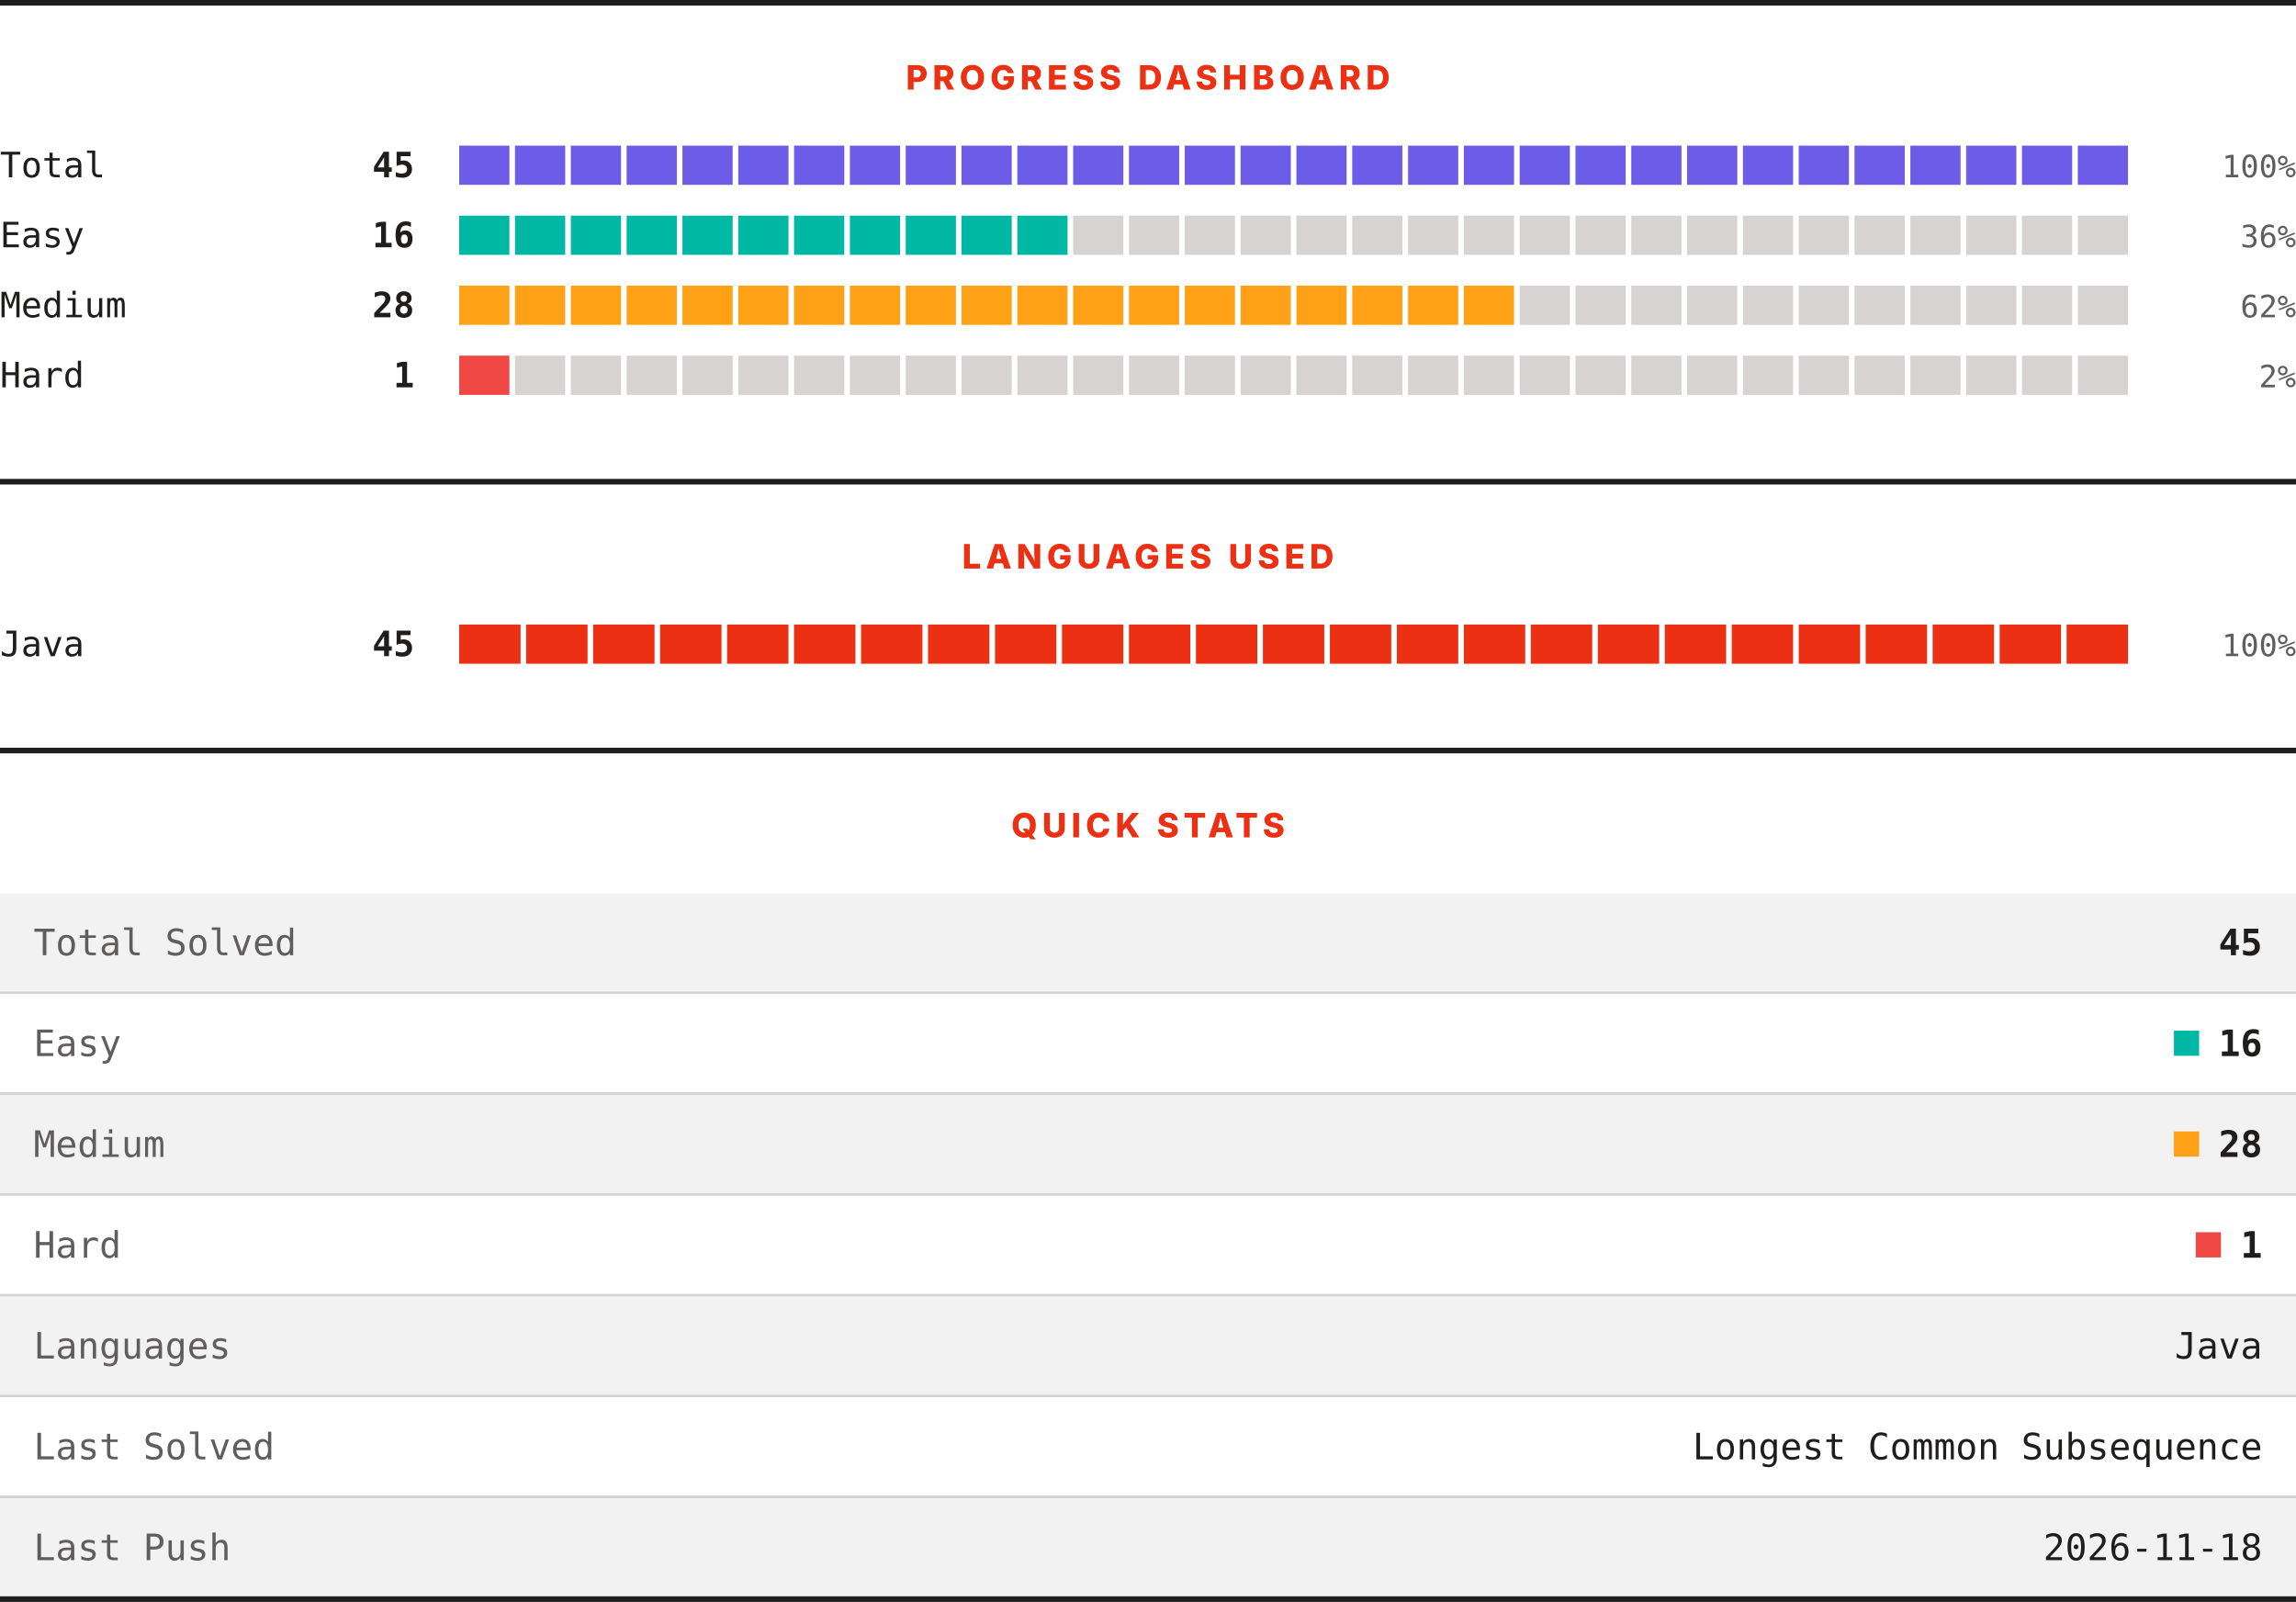
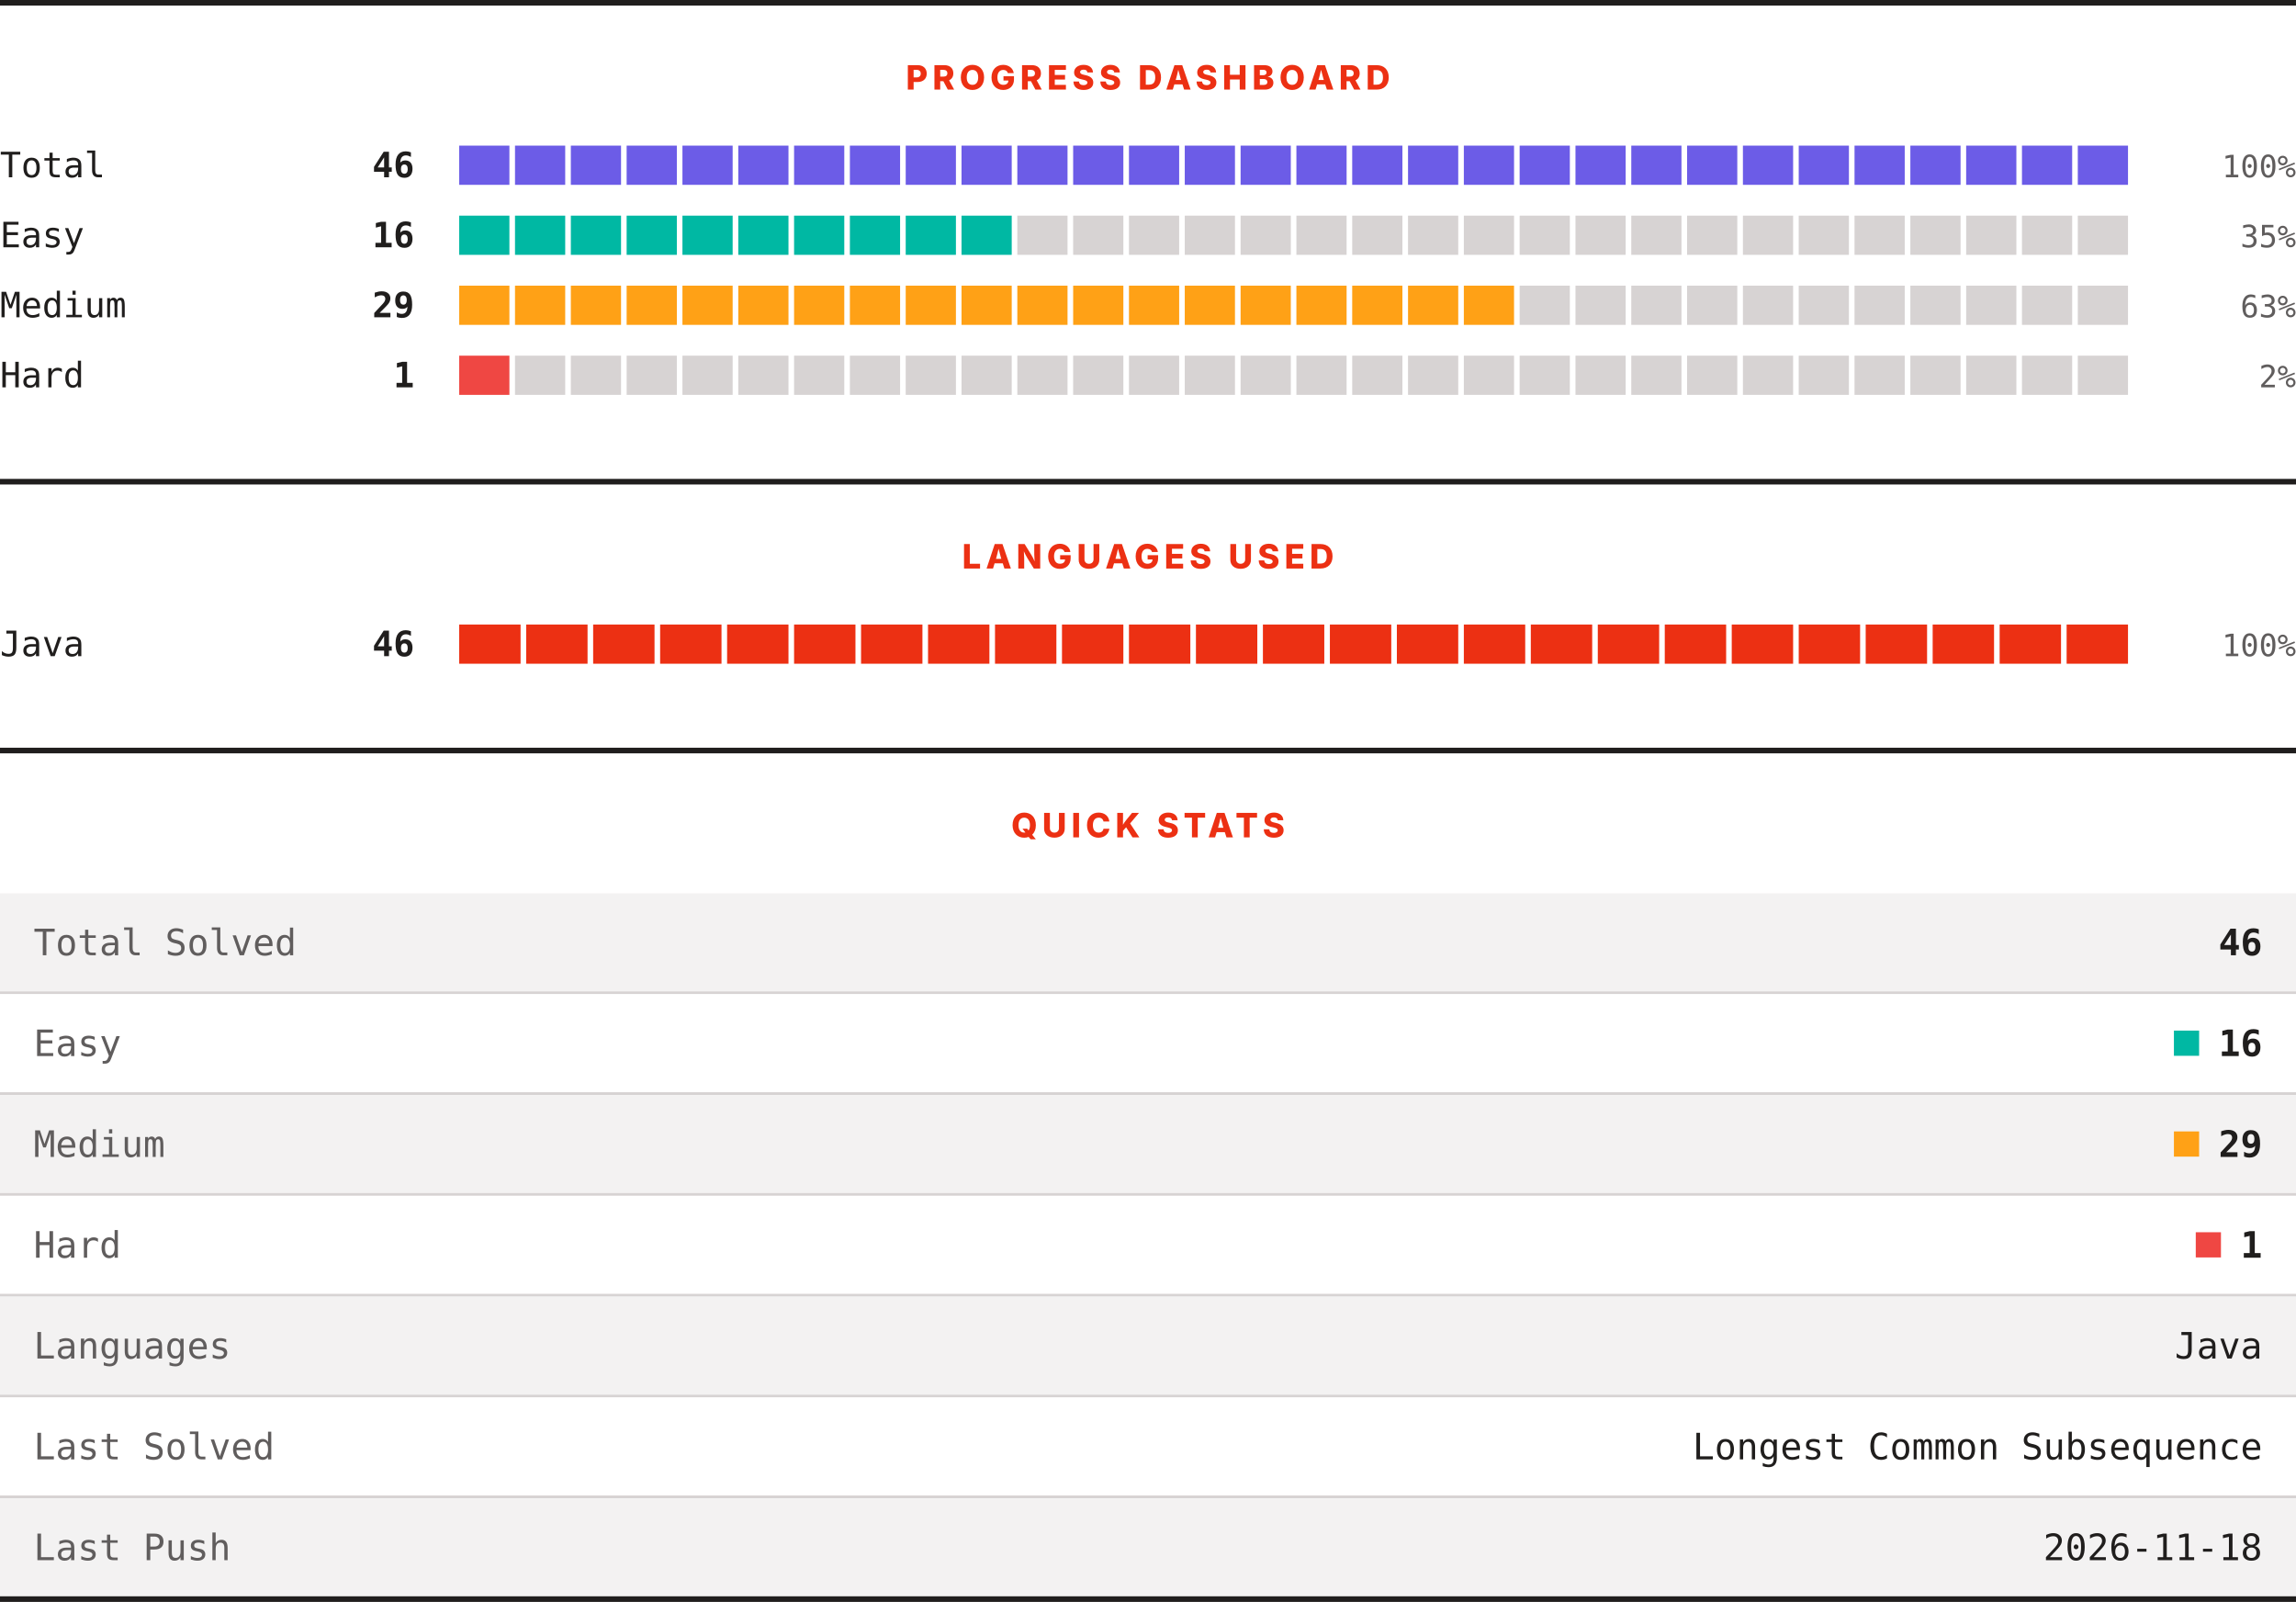
<svg xmlns="http://www.w3.org/2000/svg" width="820" height="572" viewBox="0 0 820 572" role="img" aria-label="LeetCode progress, languages and quick stats">
  <rect width="820" height="572" fill="#ffffff" />
  <rect x="0" y="0" width="820" height="2" fill="#201e1d" />
  <text x="410" y="32" text-anchor="middle" font-family="Archivo, system-ui, -apple-system, Segoe UI, sans-serif" font-size="12" font-weight="800" letter-spacing="1.68" fill="#ec3013">PROGRESS DASHBOARD</text>
  <text x="0" y="63.3" font-family="ui-monospace, SFMono-Regular, Menlo, Consolas, monospace" font-size="12.5" fill="#201e1d">Total</text>
-   <text x="148" y="63.3" text-anchor="end" font-family="ui-monospace, SFMono-Regular, Menlo, Consolas, monospace" font-size="12.5" font-weight="700" fill="#201e1d">45</text>
+   <text x="148" y="63.3" text-anchor="end" font-family="ui-monospace, SFMono-Regular, Menlo, Consolas, monospace" font-size="12.5" font-weight="700" fill="#201e1d">46</text>
  <rect x="164.00" y="52" width="17.93" height="14" fill="#6c5ce7" />
  <rect x="183.93" y="52" width="17.93" height="14" fill="#6c5ce7" />
  <rect x="203.87" y="52" width="17.93" height="14" fill="#6c5ce7" />
  <rect x="223.80" y="52" width="17.93" height="14" fill="#6c5ce7" />
  <rect x="243.73" y="52" width="17.93" height="14" fill="#6c5ce7" />
  <rect x="263.67" y="52" width="17.93" height="14" fill="#6c5ce7" />
  <rect x="283.60" y="52" width="17.93" height="14" fill="#6c5ce7" />
  <rect x="303.53" y="52" width="17.93" height="14" fill="#6c5ce7" />
  <rect x="323.47" y="52" width="17.93" height="14" fill="#6c5ce7" />
  <rect x="343.40" y="52" width="17.93" height="14" fill="#6c5ce7" />
  <rect x="363.33" y="52" width="17.93" height="14" fill="#6c5ce7" />
  <rect x="383.27" y="52" width="17.93" height="14" fill="#6c5ce7" />
  <rect x="403.20" y="52" width="17.93" height="14" fill="#6c5ce7" />
  <rect x="423.13" y="52" width="17.93" height="14" fill="#6c5ce7" />
  <rect x="443.07" y="52" width="17.93" height="14" fill="#6c5ce7" />
  <rect x="463.00" y="52" width="17.93" height="14" fill="#6c5ce7" />
  <rect x="482.93" y="52" width="17.93" height="14" fill="#6c5ce7" />
  <rect x="502.87" y="52" width="17.93" height="14" fill="#6c5ce7" />
  <rect x="522.80" y="52" width="17.93" height="14" fill="#6c5ce7" />
  <rect x="542.73" y="52" width="17.93" height="14" fill="#6c5ce7" />
  <rect x="562.67" y="52" width="17.93" height="14" fill="#6c5ce7" />
  <rect x="582.60" y="52" width="17.93" height="14" fill="#6c5ce7" />
  <rect x="602.53" y="52" width="17.93" height="14" fill="#6c5ce7" />
  <rect x="622.47" y="52" width="17.93" height="14" fill="#6c5ce7" />
  <rect x="642.40" y="52" width="17.93" height="14" fill="#6c5ce7" />
  <rect x="662.33" y="52" width="17.93" height="14" fill="#6c5ce7" />
  <rect x="682.27" y="52" width="17.93" height="14" fill="#6c5ce7" />
  <rect x="702.20" y="52" width="17.93" height="14" fill="#6c5ce7" />
  <rect x="722.13" y="52" width="17.93" height="14" fill="#6c5ce7" />
  <rect x="742.07" y="52" width="17.93" height="14" fill="#6c5ce7" />
  <text x="820" y="63.3" text-anchor="end" font-family="ui-monospace, SFMono-Regular, Menlo, Consolas, monospace" font-size="11" fill="#605d5d">100%</text>
  <text x="0" y="88.3" font-family="ui-monospace, SFMono-Regular, Menlo, Consolas, monospace" font-size="12.5" fill="#201e1d">Easy</text>
  <text x="148" y="88.3" text-anchor="end" font-family="ui-monospace, SFMono-Regular, Menlo, Consolas, monospace" font-size="12.5" font-weight="700" fill="#201e1d">16</text>
  <rect x="164.00" y="77" width="17.93" height="14" fill="#00b8a3" />
  <rect x="183.93" y="77" width="17.93" height="14" fill="#00b8a3" />
  <rect x="203.87" y="77" width="17.93" height="14" fill="#00b8a3" />
  <rect x="223.80" y="77" width="17.93" height="14" fill="#00b8a3" />
  <rect x="243.73" y="77" width="17.93" height="14" fill="#00b8a3" />
  <rect x="263.67" y="77" width="17.93" height="14" fill="#00b8a3" />
  <rect x="283.60" y="77" width="17.93" height="14" fill="#00b8a3" />
  <rect x="303.53" y="77" width="17.93" height="14" fill="#00b8a3" />
  <rect x="323.47" y="77" width="17.93" height="14" fill="#00b8a3" />
  <rect x="343.40" y="77" width="17.93" height="14" fill="#00b8a3" />
-   <rect x="363.33" y="77" width="17.93" height="14" fill="#00b8a3" />
+   <rect x="363.33" y="77" width="17.93" height="14" fill="#d7d3d3" />
  <rect x="383.27" y="77" width="17.93" height="14" fill="#d7d3d3" />
  <rect x="403.20" y="77" width="17.93" height="14" fill="#d7d3d3" />
  <rect x="423.13" y="77" width="17.93" height="14" fill="#d7d3d3" />
  <rect x="443.07" y="77" width="17.93" height="14" fill="#d7d3d3" />
  <rect x="463.00" y="77" width="17.93" height="14" fill="#d7d3d3" />
  <rect x="482.93" y="77" width="17.93" height="14" fill="#d7d3d3" />
  <rect x="502.87" y="77" width="17.93" height="14" fill="#d7d3d3" />
  <rect x="522.80" y="77" width="17.93" height="14" fill="#d7d3d3" />
  <rect x="542.73" y="77" width="17.93" height="14" fill="#d7d3d3" />
  <rect x="562.67" y="77" width="17.93" height="14" fill="#d7d3d3" />
  <rect x="582.60" y="77" width="17.93" height="14" fill="#d7d3d3" />
  <rect x="602.53" y="77" width="17.93" height="14" fill="#d7d3d3" />
  <rect x="622.47" y="77" width="17.93" height="14" fill="#d7d3d3" />
  <rect x="642.40" y="77" width="17.93" height="14" fill="#d7d3d3" />
  <rect x="662.33" y="77" width="17.93" height="14" fill="#d7d3d3" />
  <rect x="682.27" y="77" width="17.93" height="14" fill="#d7d3d3" />
  <rect x="702.20" y="77" width="17.93" height="14" fill="#d7d3d3" />
  <rect x="722.13" y="77" width="17.93" height="14" fill="#d7d3d3" />
  <rect x="742.07" y="77" width="17.93" height="14" fill="#d7d3d3" />
-   <text x="820" y="88.3" text-anchor="end" font-family="ui-monospace, SFMono-Regular, Menlo, Consolas, monospace" font-size="11" fill="#605d5d">36%</text>
+   <text x="820" y="88.3" text-anchor="end" font-family="ui-monospace, SFMono-Regular, Menlo, Consolas, monospace" font-size="11" fill="#605d5d">35%</text>
  <text x="0" y="113.3" font-family="ui-monospace, SFMono-Regular, Menlo, Consolas, monospace" font-size="12.5" fill="#201e1d">Medium</text>
-   <text x="148" y="113.3" text-anchor="end" font-family="ui-monospace, SFMono-Regular, Menlo, Consolas, monospace" font-size="12.5" font-weight="700" fill="#201e1d">28</text>
+   <text x="148" y="113.3" text-anchor="end" font-family="ui-monospace, SFMono-Regular, Menlo, Consolas, monospace" font-size="12.5" font-weight="700" fill="#201e1d">29</text>
  <rect x="164.00" y="102" width="17.93" height="14" fill="#ffa116" />
  <rect x="183.93" y="102" width="17.93" height="14" fill="#ffa116" />
  <rect x="203.87" y="102" width="17.93" height="14" fill="#ffa116" />
  <rect x="223.80" y="102" width="17.93" height="14" fill="#ffa116" />
  <rect x="243.73" y="102" width="17.93" height="14" fill="#ffa116" />
  <rect x="263.67" y="102" width="17.93" height="14" fill="#ffa116" />
  <rect x="283.60" y="102" width="17.93" height="14" fill="#ffa116" />
  <rect x="303.53" y="102" width="17.93" height="14" fill="#ffa116" />
  <rect x="323.47" y="102" width="17.93" height="14" fill="#ffa116" />
  <rect x="343.40" y="102" width="17.93" height="14" fill="#ffa116" />
  <rect x="363.33" y="102" width="17.93" height="14" fill="#ffa116" />
  <rect x="383.27" y="102" width="17.93" height="14" fill="#ffa116" />
  <rect x="403.20" y="102" width="17.93" height="14" fill="#ffa116" />
  <rect x="423.13" y="102" width="17.93" height="14" fill="#ffa116" />
  <rect x="443.07" y="102" width="17.93" height="14" fill="#ffa116" />
  <rect x="463.00" y="102" width="17.93" height="14" fill="#ffa116" />
  <rect x="482.93" y="102" width="17.93" height="14" fill="#ffa116" />
  <rect x="502.87" y="102" width="17.93" height="14" fill="#ffa116" />
  <rect x="522.80" y="102" width="17.93" height="14" fill="#ffa116" />
  <rect x="542.73" y="102" width="17.93" height="14" fill="#d7d3d3" />
  <rect x="562.67" y="102" width="17.93" height="14" fill="#d7d3d3" />
  <rect x="582.60" y="102" width="17.93" height="14" fill="#d7d3d3" />
  <rect x="602.53" y="102" width="17.93" height="14" fill="#d7d3d3" />
  <rect x="622.47" y="102" width="17.93" height="14" fill="#d7d3d3" />
  <rect x="642.40" y="102" width="17.93" height="14" fill="#d7d3d3" />
  <rect x="662.33" y="102" width="17.93" height="14" fill="#d7d3d3" />
  <rect x="682.27" y="102" width="17.93" height="14" fill="#d7d3d3" />
  <rect x="702.20" y="102" width="17.93" height="14" fill="#d7d3d3" />
  <rect x="722.13" y="102" width="17.93" height="14" fill="#d7d3d3" />
  <rect x="742.07" y="102" width="17.93" height="14" fill="#d7d3d3" />
-   <text x="820" y="113.3" text-anchor="end" font-family="ui-monospace, SFMono-Regular, Menlo, Consolas, monospace" font-size="11" fill="#605d5d">62%</text>
+   <text x="820" y="113.3" text-anchor="end" font-family="ui-monospace, SFMono-Regular, Menlo, Consolas, monospace" font-size="11" fill="#605d5d">63%</text>
  <text x="0" y="138.3" font-family="ui-monospace, SFMono-Regular, Menlo, Consolas, monospace" font-size="12.5" fill="#201e1d">Hard</text>
  <text x="148" y="138.3" text-anchor="end" font-family="ui-monospace, SFMono-Regular, Menlo, Consolas, monospace" font-size="12.5" font-weight="700" fill="#201e1d">1</text>
  <rect x="164.00" y="127" width="17.93" height="14" fill="#ef4743" />
  <rect x="183.93" y="127" width="17.93" height="14" fill="#d7d3d3" />
  <rect x="203.87" y="127" width="17.93" height="14" fill="#d7d3d3" />
  <rect x="223.80" y="127" width="17.93" height="14" fill="#d7d3d3" />
  <rect x="243.73" y="127" width="17.93" height="14" fill="#d7d3d3" />
  <rect x="263.67" y="127" width="17.93" height="14" fill="#d7d3d3" />
  <rect x="283.60" y="127" width="17.93" height="14" fill="#d7d3d3" />
  <rect x="303.53" y="127" width="17.93" height="14" fill="#d7d3d3" />
  <rect x="323.47" y="127" width="17.93" height="14" fill="#d7d3d3" />
  <rect x="343.40" y="127" width="17.93" height="14" fill="#d7d3d3" />
  <rect x="363.33" y="127" width="17.93" height="14" fill="#d7d3d3" />
  <rect x="383.27" y="127" width="17.93" height="14" fill="#d7d3d3" />
  <rect x="403.20" y="127" width="17.93" height="14" fill="#d7d3d3" />
  <rect x="423.13" y="127" width="17.93" height="14" fill="#d7d3d3" />
  <rect x="443.07" y="127" width="17.93" height="14" fill="#d7d3d3" />
  <rect x="463.00" y="127" width="17.93" height="14" fill="#d7d3d3" />
  <rect x="482.93" y="127" width="17.93" height="14" fill="#d7d3d3" />
  <rect x="502.87" y="127" width="17.93" height="14" fill="#d7d3d3" />
  <rect x="522.80" y="127" width="17.93" height="14" fill="#d7d3d3" />
  <rect x="542.73" y="127" width="17.93" height="14" fill="#d7d3d3" />
  <rect x="562.67" y="127" width="17.93" height="14" fill="#d7d3d3" />
  <rect x="582.60" y="127" width="17.93" height="14" fill="#d7d3d3" />
  <rect x="602.53" y="127" width="17.93" height="14" fill="#d7d3d3" />
  <rect x="622.47" y="127" width="17.93" height="14" fill="#d7d3d3" />
  <rect x="642.40" y="127" width="17.93" height="14" fill="#d7d3d3" />
  <rect x="662.33" y="127" width="17.93" height="14" fill="#d7d3d3" />
  <rect x="682.27" y="127" width="17.93" height="14" fill="#d7d3d3" />
  <rect x="702.20" y="127" width="17.93" height="14" fill="#d7d3d3" />
  <rect x="722.13" y="127" width="17.93" height="14" fill="#d7d3d3" />
  <rect x="742.07" y="127" width="17.93" height="14" fill="#d7d3d3" />
  <text x="820" y="138.3" text-anchor="end" font-family="ui-monospace, SFMono-Regular, Menlo, Consolas, monospace" font-size="11" fill="#605d5d">2%</text>
  <rect x="0" y="171" width="820" height="2" fill="#201e1d" />
  <text x="410" y="203" text-anchor="middle" font-family="Archivo, system-ui, -apple-system, Segoe UI, sans-serif" font-size="12" font-weight="800" letter-spacing="1.68" fill="#ec3013">LANGUAGES USED</text>
  <text x="0" y="234.3" font-family="ui-monospace, SFMono-Regular, Menlo, Consolas, monospace" font-size="12.5" fill="#201e1d">Java</text>
-   <text x="148" y="234.3" text-anchor="end" font-family="ui-monospace, SFMono-Regular, Menlo, Consolas, monospace" font-size="12.5" font-weight="700" fill="#201e1d">45</text>
+   <text x="148" y="234.3" text-anchor="end" font-family="ui-monospace, SFMono-Regular, Menlo, Consolas, monospace" font-size="12.5" font-weight="700" fill="#201e1d">46</text>
  <rect x="164.00" y="223" width="21.92" height="14" fill="#ec3013" />
  <rect x="187.92" y="223" width="21.92" height="14" fill="#ec3013" />
  <rect x="211.84" y="223" width="21.92" height="14" fill="#ec3013" />
  <rect x="235.76" y="223" width="21.92" height="14" fill="#ec3013" />
  <rect x="259.68" y="223" width="21.92" height="14" fill="#ec3013" />
  <rect x="283.60" y="223" width="21.92" height="14" fill="#ec3013" />
  <rect x="307.52" y="223" width="21.92" height="14" fill="#ec3013" />
  <rect x="331.44" y="223" width="21.92" height="14" fill="#ec3013" />
  <rect x="355.36" y="223" width="21.92" height="14" fill="#ec3013" />
  <rect x="379.28" y="223" width="21.92" height="14" fill="#ec3013" />
  <rect x="403.20" y="223" width="21.92" height="14" fill="#ec3013" />
  <rect x="427.12" y="223" width="21.92" height="14" fill="#ec3013" />
  <rect x="451.04" y="223" width="21.92" height="14" fill="#ec3013" />
  <rect x="474.96" y="223" width="21.92" height="14" fill="#ec3013" />
  <rect x="498.88" y="223" width="21.92" height="14" fill="#ec3013" />
  <rect x="522.80" y="223" width="21.92" height="14" fill="#ec3013" />
  <rect x="546.72" y="223" width="21.92" height="14" fill="#ec3013" />
  <rect x="570.64" y="223" width="21.92" height="14" fill="#ec3013" />
  <rect x="594.56" y="223" width="21.92" height="14" fill="#ec3013" />
  <rect x="618.48" y="223" width="21.92" height="14" fill="#ec3013" />
  <rect x="642.40" y="223" width="21.92" height="14" fill="#ec3013" />
  <rect x="666.32" y="223" width="21.92" height="14" fill="#ec3013" />
  <rect x="690.24" y="223" width="21.92" height="14" fill="#ec3013" />
  <rect x="714.16" y="223" width="21.92" height="14" fill="#ec3013" />
  <rect x="738.08" y="223" width="21.92" height="14" fill="#ec3013" />
  <text x="820" y="234.3" text-anchor="end" font-family="ui-monospace, SFMono-Regular, Menlo, Consolas, monospace" font-size="11" fill="#605d5d">100%</text>
  <rect x="0" y="267" width="820" height="2" fill="#201e1d" />
  <text x="410" y="299" text-anchor="middle" font-family="Archivo, system-ui, -apple-system, Segoe UI, sans-serif" font-size="12" font-weight="800" letter-spacing="1.68" fill="#ec3013">QUICK STATS</text>
  <rect x="0" y="319" width="820" height="35" fill="#f3f2f2" />
  <text x="12" y="341.1" font-family="ui-monospace, SFMono-Regular, Menlo, Consolas, monospace" font-size="13" fill="#605d5d">Total Solved</text>
-   <text x="808" y="341.1" text-anchor="end" font-family="ui-monospace, SFMono-Regular, Menlo, Consolas, monospace" font-size="13" font-weight="700" fill="#201e1d">45</text>
+   <text x="808" y="341.1" text-anchor="end" font-family="ui-monospace, SFMono-Regular, Menlo, Consolas, monospace" font-size="13" font-weight="700" fill="#201e1d">46</text>
  <rect x="0" y="354" width="820" height="1" fill="#d7d3d3" />
  <rect x="0" y="355" width="820" height="35" fill="#ffffff" />
  <text x="12" y="377.1" font-family="ui-monospace, SFMono-Regular, Menlo, Consolas, monospace" font-size="13" fill="#605d5d">Easy</text>
  <rect x="776.4" y="368" width="9" height="9" fill="#00b8a3" />
  <text x="808" y="377.1" text-anchor="end" font-family="ui-monospace, SFMono-Regular, Menlo, Consolas, monospace" font-size="13" font-weight="700" fill="#201e1d">16</text>
  <rect x="0" y="390" width="820" height="1" fill="#d7d3d3" />
  <rect x="0" y="391" width="820" height="35" fill="#f3f2f2" />
  <text x="12" y="413.1" font-family="ui-monospace, SFMono-Regular, Menlo, Consolas, monospace" font-size="13" fill="#605d5d">Medium</text>
  <rect x="776.4" y="404" width="9" height="9" fill="#ffa116" />
-   <text x="808" y="413.1" text-anchor="end" font-family="ui-monospace, SFMono-Regular, Menlo, Consolas, monospace" font-size="13" font-weight="700" fill="#201e1d">28</text>
+   <text x="808" y="413.1" text-anchor="end" font-family="ui-monospace, SFMono-Regular, Menlo, Consolas, monospace" font-size="13" font-weight="700" fill="#201e1d">29</text>
  <rect x="0" y="426" width="820" height="1" fill="#d7d3d3" />
  <rect x="0" y="427" width="820" height="35" fill="#ffffff" />
  <text x="12" y="449.1" font-family="ui-monospace, SFMono-Regular, Menlo, Consolas, monospace" font-size="13" fill="#605d5d">Hard</text>
  <rect x="784.2" y="440" width="9" height="9" fill="#ef4743" />
  <text x="808" y="449.1" text-anchor="end" font-family="ui-monospace, SFMono-Regular, Menlo, Consolas, monospace" font-size="13" font-weight="700" fill="#201e1d">1</text>
  <rect x="0" y="462" width="820" height="1" fill="#d7d3d3" />
  <rect x="0" y="463" width="820" height="35" fill="#f3f2f2" />
  <text x="12" y="485.1" font-family="ui-monospace, SFMono-Regular, Menlo, Consolas, monospace" font-size="13" fill="#605d5d">Languages</text>
  <text x="808" y="485.1" text-anchor="end" font-family="ui-monospace, SFMono-Regular, Menlo, Consolas, monospace" font-size="13" fill="#201e1d">Java</text>
  <rect x="0" y="498" width="820" height="1" fill="#d7d3d3" />
  <rect x="0" y="499" width="820" height="35" fill="#ffffff" />
  <text x="12" y="521.1" font-family="ui-monospace, SFMono-Regular, Menlo, Consolas, monospace" font-size="13" fill="#605d5d">Last Solved</text>
  <text x="808" y="521.1" text-anchor="end" font-family="ui-monospace, SFMono-Regular, Menlo, Consolas, monospace" font-size="13" fill="#201e1d">Longest Common Subsequence</text>
  <rect x="0" y="534" width="820" height="1" fill="#d7d3d3" />
  <rect x="0" y="535" width="820" height="35" fill="#f3f2f2" />
  <text x="12" y="557.1" font-family="ui-monospace, SFMono-Regular, Menlo, Consolas, monospace" font-size="13" fill="#605d5d">Last Push</text>
  <text x="808" y="557.1" text-anchor="end" font-family="ui-monospace, SFMono-Regular, Menlo, Consolas, monospace" font-size="13" fill="#201e1d">2026-11-18</text>
  <rect x="0" y="570" width="820" height="2" fill="#201e1d" />
</svg>
